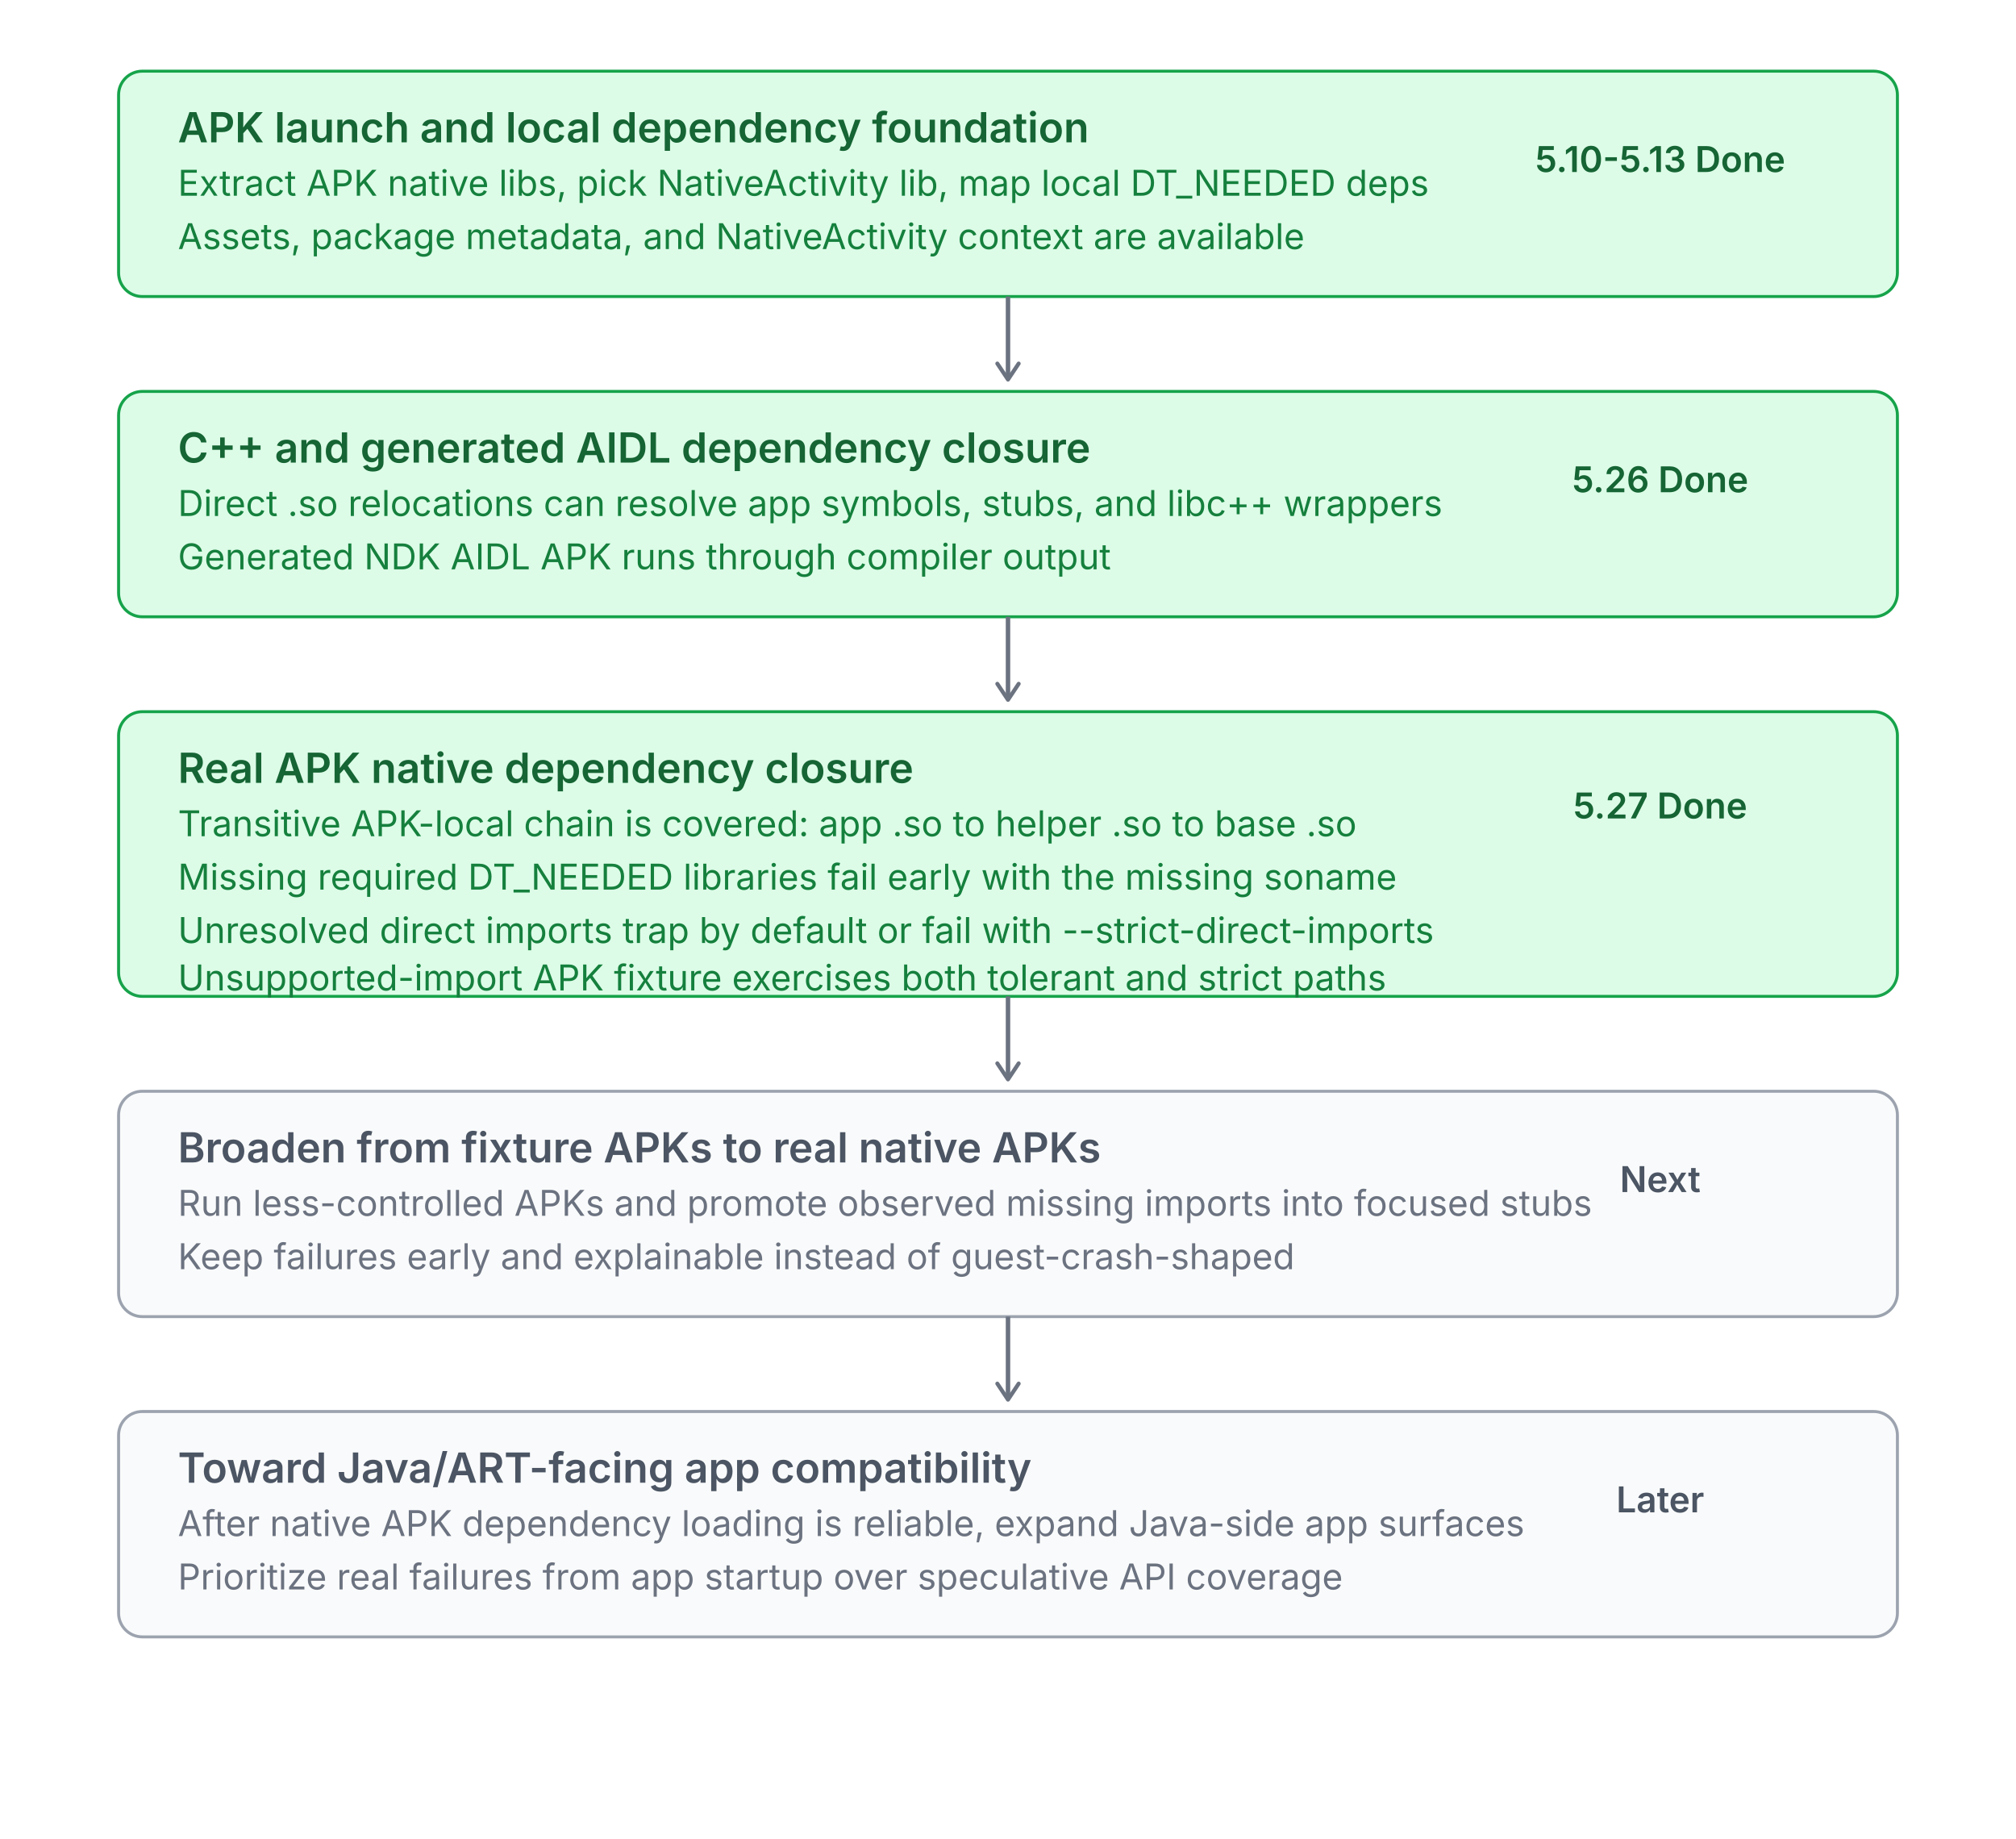
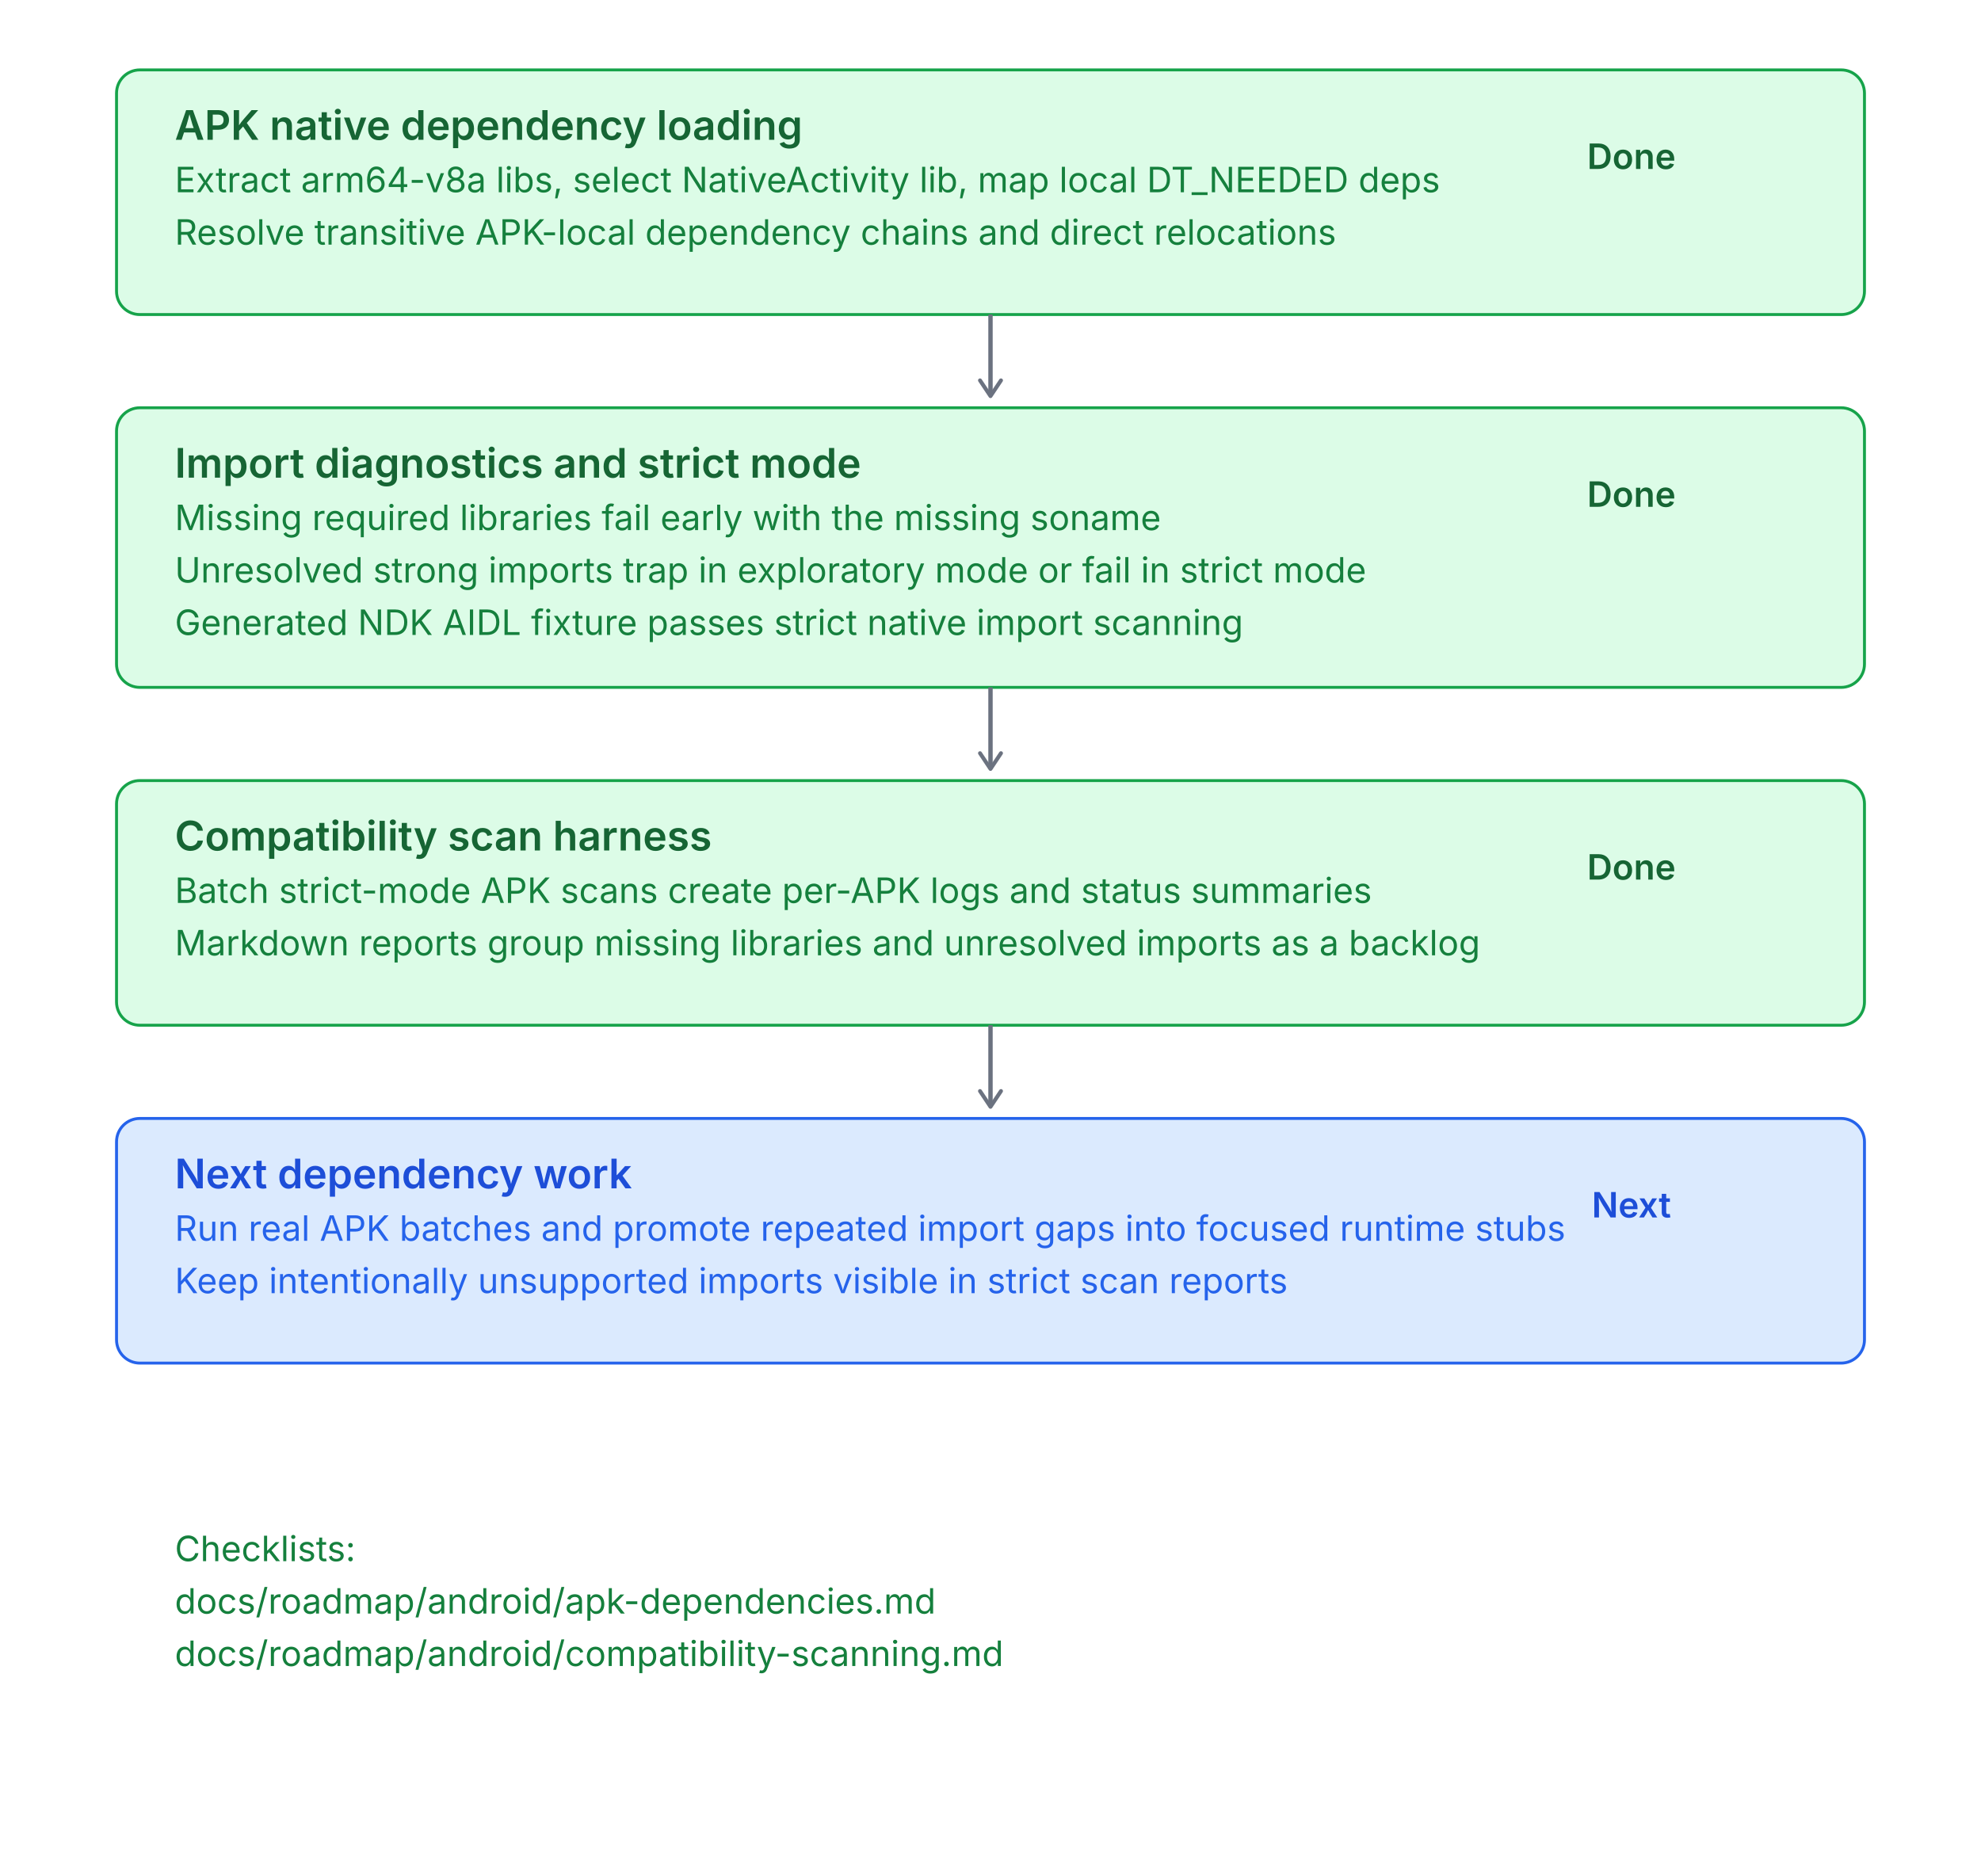
- <svg xmlns="http://www.w3.org/2000/svg" width="100%" viewBox="0 0 680 620" role="img">
+ <svg xmlns="http://www.w3.org/2000/svg" width="100%" viewBox="0 0 680 644" role="img">
  <style>
text{font-family:-apple-system,BlinkMacSystemFont,"Segoe UI",sans-serif}
.done{fill:#DCFCE7;stroke:#16A34A;stroke-width:1}
.done-title{fill:#166534;font-size:14px;font-weight:600}
.done-subtitle{fill:#15803D;font-size:12px}
- .current{fill:#DBEAFE;stroke:#2563EB;stroke-width:1}
- .current-title{fill:#1D4ED8;font-size:14px;font-weight:600}
- .current-subtitle{fill:#2563EB;font-size:12px}
- .future{fill:#F9FAFB;stroke:#9CA3AF;stroke-width:1}
- .future-title{fill:#4B5563;font-size:14px;font-weight:600}
- .future-subtitle{fill:#6B7280;font-size:12px}
- .phase-label{font-size:12px;font-weight:600}
+ .next{fill:#DBEAFE;stroke:#2563EB;stroke-width:1}
+ .next-title{fill:#1D4ED8;font-size:14px;font-weight:600}
+ .next-subtitle{fill:#2563EB;font-size:12px}
+ .label{font-size:12px;font-weight:600}
.arrow{stroke:#6B7280;stroke-width:1.5;fill:none}
</style>
  <defs>
    <marker id="arrow" viewBox="0 0 10 10" refX="8" refY="5" markerWidth="6" markerHeight="6" orient="auto-start-reverse">
      <path d="M2 1L8 5L2 9" fill="none" stroke="#6B7280" stroke-width="1.5" stroke-linecap="round" stroke-linejoin="round" />
    </marker>
  </defs>
  <g>
-     <rect class="done" x="40" y="24" width="600" height="76" rx="8" />
-     <text class="done-title" x="60" y="48">APK launch and local dependency foundation</text>
-     <text class="done-subtitle" x="60" y="66">Extract APK native libs, pick NativeActivity lib, map local DT_NEEDED deps</text>
-     <text class="done-subtitle" x="60" y="84">Assets, package metadata, and NativeActivity context are available</text>
-     <text class="done-title phase-label" x="560" y="58" text-anchor="middle">5.10-5.13 Done</text>
+     <rect class="done" x="40" y="24" width="600" height="84" rx="8" />
+     <text class="done-title" x="60" y="48">APK native dependency loading</text>
+     <text class="done-subtitle" x="60" y="66">Extract arm64-v8a libs, select NativeActivity lib, map local DT_NEEDED deps</text>
+     <text class="done-subtitle" x="60" y="84">Resolve transitive APK-local dependency chains and direct relocations</text>
+     <text class="done-title label" x="560" y="58" text-anchor="middle">Done</text>
  </g>
-   <line class="arrow" x1="340" y1="100" x2="340" y2="128" marker-end="url(#arrow)" />
+   <line class="arrow" x1="340" y1="108" x2="340" y2="136" marker-end="url(#arrow)" />
  <g>
-     <rect class="done" x="40" y="132" width="600" height="76" rx="8" />
-     <text class="done-title" x="60" y="156">C++ and generated AIDL dependency closure</text>
-     <text class="done-subtitle" x="60" y="174">Direct .so relocations can resolve app symbols, stubs, and libc++ wrappers</text>
-     <text class="done-subtitle" x="60" y="192">Generated NDK AIDL APK runs through compiler output</text>
-     <text class="done-title phase-label" x="560" y="166" text-anchor="middle">5.26 Done</text>
+     <rect class="done" x="40" y="140" width="600" height="96" rx="8" />
+     <text class="done-title" x="60" y="164">Import diagnostics and strict mode</text>
+     <text class="done-subtitle" x="60" y="182">Missing required libraries fail early with the missing soname</text>
+     <text class="done-subtitle" x="60" y="200">Unresolved strong imports trap in exploratory mode or fail in strict mode</text>
+     <text class="done-subtitle" x="60" y="218">Generated NDK AIDL fixture passes strict native import scanning</text>
+     <text class="done-title label" x="560" y="174" text-anchor="middle">Done</text>
  </g>
-   <line class="arrow" x1="340" y1="208" x2="340" y2="236" marker-end="url(#arrow)" />
+   <line class="arrow" x1="340" y1="236" x2="340" y2="264" marker-end="url(#arrow)" />
  <g>
-     <rect class="done" x="40" y="240" width="600" height="96" rx="8" />
-     <text class="done-title" x="60" y="264">Real APK native dependency closure</text>
-     <text class="done-subtitle" x="60" y="282">Transitive APK-local chain is covered: app .so to helper .so to base .so</text>
-     <text class="done-subtitle" x="60" y="300">Missing required DT_NEEDED libraries fail early with the missing soname</text>
-     <text class="done-subtitle" x="60" y="318">Unresolved direct imports trap by default or fail with --strict-direct-imports</text>
-     <text class="done-subtitle" x="60" y="334">Unsupported-import APK fixture exercises both tolerant and strict paths</text>
-     <text class="done-title phase-label" x="560" y="276" text-anchor="middle">5.27 Done</text>
+     <rect class="done" x="40" y="268" width="600" height="84" rx="8" />
+     <text class="done-title" x="60" y="292">Compatibility scan harness</text>
+     <text class="done-subtitle" x="60" y="310">Batch strict-mode APK scans create per-APK logs and status summaries</text>
+     <text class="done-subtitle" x="60" y="328">Markdown reports group missing libraries and unresolved imports as a backlog</text>
+     <text class="done-title label" x="560" y="302" text-anchor="middle">Done</text>
  </g>
-   <line class="arrow" x1="340" y1="336" x2="340" y2="364" marker-end="url(#arrow)" />
+   <line class="arrow" x1="340" y1="352" x2="340" y2="380" marker-end="url(#arrow)" />
  <g>
-     <rect class="future" x="40" y="368" width="600" height="76" rx="8" />
-     <text class="future-title" x="60" y="392">Broaden from fixture APKs to real native APKs</text>
-     <text class="future-subtitle" x="60" y="410">Run less-controlled APKs and promote observed missing imports into focused stubs</text>
-     <text class="future-subtitle" x="60" y="428">Keep failures early and explainable instead of guest-crash-shaped</text>
-     <text class="future-title phase-label" x="560" y="402" text-anchor="middle">Next</text>
+     <rect class="next" x="40" y="384" width="600" height="84" rx="8" />
+     <text class="next-title" x="60" y="408">Next dependency work</text>
+     <text class="next-subtitle" x="60" y="426">Run real APK batches and promote repeated import gaps into focused runtime stubs</text>
+     <text class="next-subtitle" x="60" y="444">Keep intentionally unsupported imports visible in strict scan reports</text>
+     <text class="next-title label" x="560" y="418" text-anchor="middle">Next</text>
  </g>
-   <line class="arrow" x1="340" y1="444" x2="340" y2="472" marker-end="url(#arrow)" />
-   <g>
-     <rect class="future" x="40" y="476" width="600" height="76" rx="8" />
-     <text class="future-title" x="60" y="500">Toward Java/ART-facing app compatibility</text>
-     <text class="future-subtitle" x="60" y="518">After native APK dependency loading is reliable, expand Java-side app surfaces</text>
-     <text class="future-subtitle" x="60" y="536">Prioritize real failures from app startup over speculative API coverage</text>
-     <text class="future-title phase-label" x="560" y="510" text-anchor="middle">Later</text>
-   </g>
+   <text class="done-subtitle" x="60" y="536">Checklists:</text>
+   <text class="done-subtitle" x="60" y="554">docs/roadmap/android/apk-dependencies.md</text>
+   <text class="done-subtitle" x="60" y="572">docs/roadmap/android/compatibility-scanning.md</text>
</svg>
